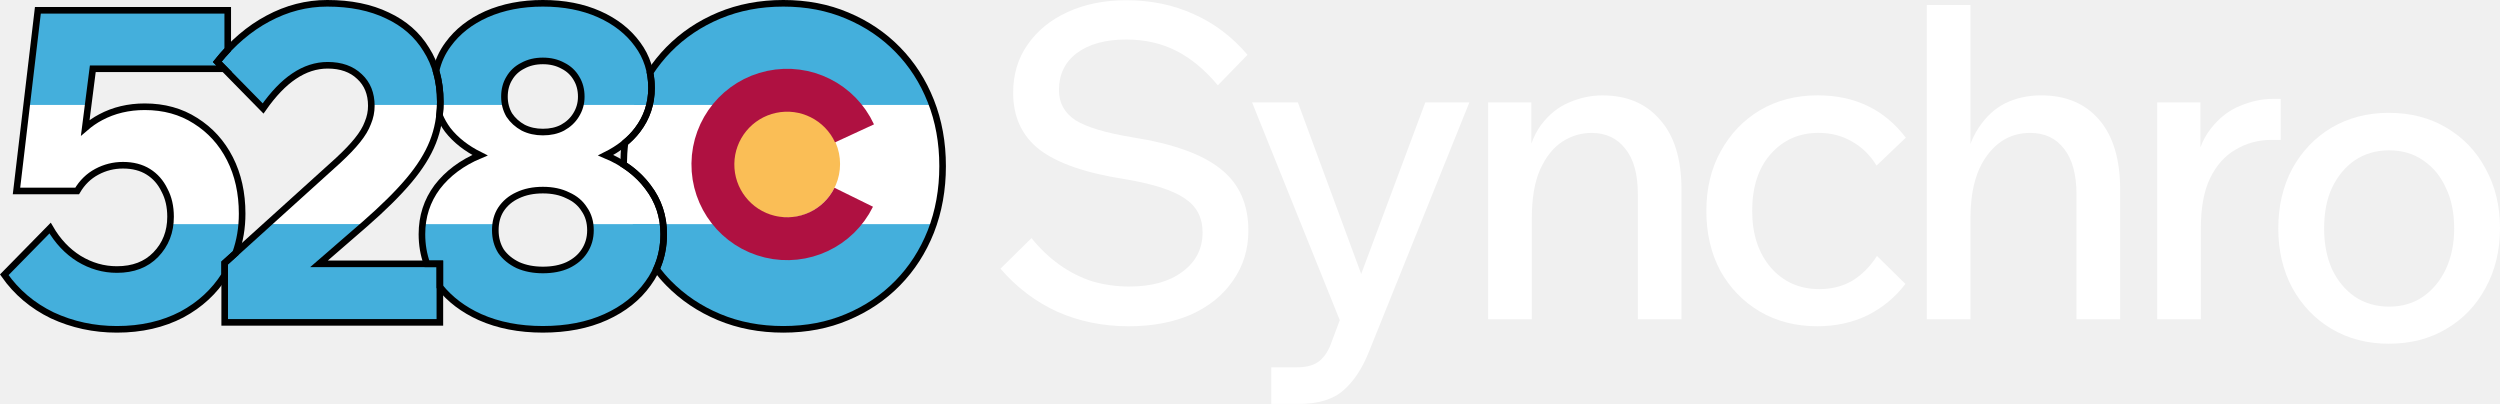
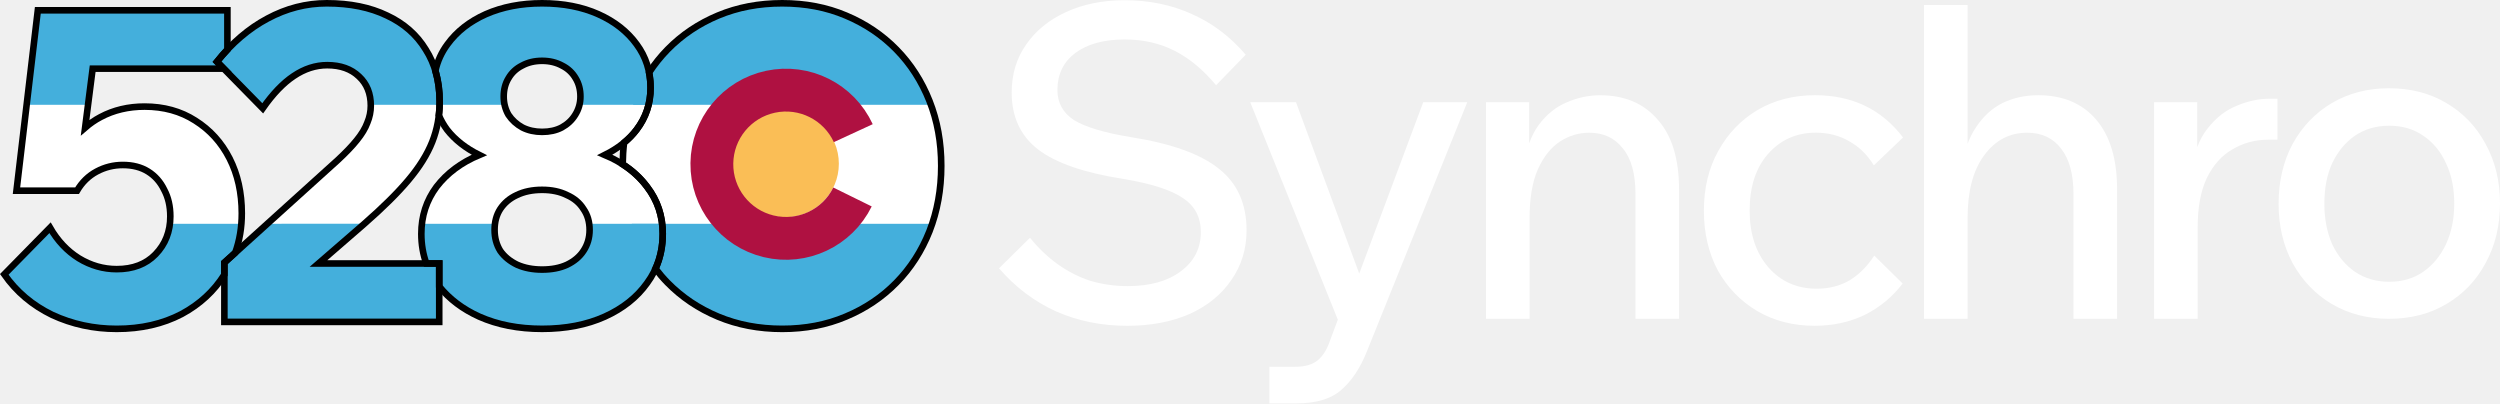
- <svg xmlns="http://www.w3.org/2000/svg" xmlns:xlink="http://www.w3.org/1999/xlink" width="572.802" height="92.554" viewBox="0 0 151.554 24.488" version="1.1" id="svg1" xml:space="preserve">
+ <svg xmlns="http://www.w3.org/2000/svg" xmlns:xlink="http://www.w3.org/1999/xlink" width="573.633" height="92.554" viewBox="0 0 151.774 24.488" version="1.1" id="svg1" xml:space="preserve">
  <defs id="defs1">
    <pattern xlink:href="#Strips1_1" preserveAspectRatio="xMidYMid" id="pattern18" patternTransform="matrix(0,28,-28,0,0,0)" x="1.25" y="0" />
    <pattern patternUnits="userSpaceOnUse" width="2" height="10" patternTransform="translate(0,0) scale(2,2)" preserveAspectRatio="xMidYMid" id="Strips1_1" style="fill:#45afdc">
      <rect style="stroke:none" x="0" y="-0.5" width="1" height="11" id="rect134" />
    </pattern>
  </defs>
  <g id="layer1" transform="translate(-3.094663,-48.32613)">
    <g aria-label="Synchro" id="text55" style="font-size:26.458px;line-height:1.25;font-family:sans-serif;letter-spacing:-1.72px;fill:#ffffff;stroke-width:0.265">
      <path d="m 63.747,64.612 1.879,-1.852 q 0.767,0.952 1.693,1.614 0.926,0.661 1.984,1.005 1.085,0.317 2.249,0.317 2.037,0 3.228,-0.9 1.217,-0.9 1.217,-2.381 0,-1.349 -1.085,-2.064 -1.085,-0.741 -3.625,-1.164 -3.572,-0.556 -5.186,-1.799 -1.587,-1.244 -1.587,-3.44 0,-1.667 0.873,-2.91 0.873,-1.27 2.434,-1.984 1.561,-0.714 3.545,-0.714 2.249,0 4.101,0.847 1.852,0.82 3.254,2.461 l -1.799,1.852 q -1.164,-1.402 -2.514,-2.09 -1.349,-0.688 -3.043,-0.688 -1.879,0 -2.99,0.82 -1.085,0.82 -1.085,2.249 0,1.164 1.005,1.826 1.032,0.635 3.44,1.032 3.704,0.582 5.371,1.931 1.667,1.323 1.667,3.731 0,1.693 -0.926,3.016 -0.9,1.323 -2.54,2.064 -1.64,0.714 -3.784,0.714 -2.328,0 -4.313,-0.873 -1.984,-0.9 -3.466,-2.619 z" style="font-style:normal;font-variant:normal;font-weight:500;font-stretch:normal;font-size:26.458px;font-family:'Wix Madefor Text';-inkscape-font-specification:'Wix Madefor Text Medium';letter-spacing:-1.72px;fill:#ffffff;stroke-width:0.265" id="path888" />
      <path d="m 89.499,54.532 h 2.672 l -6.085,15.108 q -0.609,1.535 -1.561,2.355 -0.926,0.82 -2.725,0.82 h -1.64 v -2.222 h 1.561 q 0.9,0 1.376,-0.397 0.476,-0.397 0.741,-1.191 l 0.476,-1.27 -5.318,-13.203 h 2.778 l 4.286,11.615 h -0.9 z" style="font-style:normal;font-variant:normal;font-weight:500;font-stretch:normal;font-size:26.458px;font-family:'Wix Madefor Text';-inkscape-font-specification:'Wix Madefor Text Medium';letter-spacing:-1.72px;fill:#ffffff;stroke-width:0.265" id="path890" />
      <path d="m 105.03,67.681 h -2.646 v -7.567 q 0,-1.852 -0.767,-2.778 -0.741,-0.952 -2.037,-0.952 -0.952,0 -1.773,0.529 -0.82,0.529 -1.349,1.693 -0.503,1.138 -0.503,2.963 v 6.112 H 93.309 V 54.532 h 2.619 v 4.048 h -0.37 q 0.238,-1.693 0.952,-2.672 0.741,-0.979 1.72,-1.376 0.979,-0.423 2.011,-0.423 2.222,0 3.492,1.482 1.296,1.455 1.296,4.233 z" style="font-style:normal;font-variant:normal;font-weight:500;font-stretch:normal;font-size:26.458px;font-family:'Wix Madefor Text';-inkscape-font-specification:'Wix Madefor Text Medium';letter-spacing:-1.72px;fill:#ffffff;stroke-width:0.265" id="path893" />
      <path d="m 116.883,63.845 1.72,1.693 q -0.926,1.217 -2.302,1.905 -1.376,0.661 -3.043,0.661 -1.958,0 -3.493,-0.9 -1.508,-0.9 -2.381,-2.461 -0.847,-1.587 -0.847,-3.625 0,-2.064 0.873,-3.625 0.873,-1.587 2.381,-2.487 1.535,-0.9 3.492,-0.9 3.387,0 5.345,2.566 l -1.773,1.693 q -0.582,-0.952 -1.482,-1.455 -0.9,-0.529 -2.037,-0.529 -1.773,0 -2.91,1.296 -1.111,1.27 -1.111,3.44 0,2.117 1.138,3.44 1.138,1.296 2.937,1.296 1.111,0 1.984,-0.503 0.873,-0.529 1.508,-1.508 z" style="font-style:normal;font-variant:normal;font-weight:500;font-stretch:normal;font-size:26.458px;font-family:'Wix Madefor Text';-inkscape-font-specification:'Wix Madefor Text Medium';letter-spacing:-1.72px;fill:#ffffff;stroke-width:0.265" id="path895" />
      <path d="m 131.621,67.681 h -2.646 v -7.567 q 0,-1.799 -0.741,-2.752 -0.741,-0.979 -2.064,-0.979 -1.614,0 -2.619,1.376 -1.005,1.349 -1.005,3.81 v 6.112 h -2.646 V 48.631 h 2.646 v 9.948 h -0.37 q 0.212,-1.535 0.873,-2.514 0.661,-1.005 1.614,-1.482 0.979,-0.476 2.17,-0.476 2.249,0 3.519,1.482 1.27,1.482 1.27,4.233 z" style="font-style:normal;font-variant:normal;font-weight:500;font-stretch:normal;font-size:26.458px;font-family:'Wix Madefor Text';-inkscape-font-specification:'Wix Madefor Text Medium';letter-spacing:-1.72px;fill:#ffffff;stroke-width:0.265" id="path897" />
      <path d="m 141.357,54.32 v 2.487 h -0.556 q -1.191,0 -2.17,0.582 -0.979,0.556 -1.561,1.746 -0.556,1.164 -0.556,3.016 v 5.53 h -2.646 V 54.532 h 2.619 v 4.233 h -0.37 q 0.238,-1.693 1.005,-2.646 0.767,-0.979 1.773,-1.376 1.005,-0.423 1.984,-0.423 z" style="font-style:normal;font-variant:normal;font-weight:500;font-stretch:normal;font-size:26.458px;font-family:'Wix Madefor Text';-inkscape-font-specification:'Wix Madefor Text Medium';letter-spacing:-1.72px;fill:#ffffff;stroke-width:0.265" id="path899" />
-       <path d="m 147.902,69.163 q -1.931,0 -3.466,-0.9 -1.508,-0.9 -2.381,-2.487 -0.847,-1.587 -0.847,-3.598 0,-2.037 0.847,-3.625 0.873,-1.587 2.381,-2.487 1.535,-0.9 3.466,-0.9 1.984,0 3.493,0.9 1.535,0.9 2.381,2.487 0.873,1.587 0.873,3.598 0,2.037 -0.873,3.625 -0.847,1.587 -2.381,2.487 -1.508,0.9 -3.493,0.9 z m 0.026,-2.249 q 1.191,0 2.064,-0.609 0.873,-0.609 1.376,-1.667 0.503,-1.085 0.503,-2.461 0,-1.429 -0.503,-2.461 -0.476,-1.058 -1.376,-1.667 -0.873,-0.609 -2.064,-0.609 -1.191,0 -2.09,0.609 -0.873,0.609 -1.376,1.667 -0.476,1.032 -0.476,2.461 0,1.376 0.476,2.461 0.503,1.058 1.376,1.667 0.9,0.609 2.09,0.609 z" style="font-style:normal;font-variant:normal;font-weight:500;font-stretch:normal;font-size:26.458px;font-family:'Wix Madefor Text';-inkscape-font-specification:'Wix Madefor Text Medium';letter-spacing:-1.72px;fill:#ffffff;stroke-width:0.265" id="path901" />
+       <path d="m 148.122,67.681 q -1.931,0 -3.466,-0.9 -1.508,-0.9 -2.381,-2.487 -0.847,-1.587 -0.847,-3.598 0,-2.037 0.847,-3.625 0.873,-1.587 2.381,-2.487 1.535,-0.9 3.466,-0.9 1.984,0 3.493,0.9 1.535,0.9 2.381,2.487 0.873,1.587 0.873,3.598 0,2.037 -0.873,3.625 -0.847,1.587 -2.381,2.487 -1.508,0.9 -3.493,0.9 z m 0.026,-2.249 q 1.191,0 2.064,-0.609 0.873,-0.609 1.376,-1.667 0.503,-1.085 0.503,-2.461 0,-1.429 -0.503,-2.461 -0.476,-1.058 -1.376,-1.667 -0.873,-0.609 -2.064,-0.609 -1.191,0 -2.09,0.609 -0.873,0.609 -1.376,1.667 -0.476,1.032 -0.476,2.461 0,1.376 0.476,2.461 0.503,1.058 1.376,1.667 0.9,0.609 2.09,0.609 z" style="font-style:normal;font-variant:normal;font-weight:500;font-stretch:normal;font-size:26.458px;font-family:'Wix Madefor Text';-inkscape-font-specification:'Wix Madefor Text Medium';letter-spacing:-1.72px;fill:#ffffff;stroke-width:0.265" id="path901" />
    </g>
    <g id="g54" transform="translate(0.2494401,45.98012)">
      <g id="g45" style="display:inline;fill:url(#pattern18);fill-opacity:1;stroke:#000000;stroke-opacity:1" transform="translate(-16.10944,-3.057267)">
        <path id="path42" style="font-weight:800;font-size:100px;line-height:1.25;font-family:'Wix Madefor Text';-inkscape-font-specification:'Wix Madefor Text Ultra-Bold';white-space:pre;mix-blend-mode:normal;fill:#ffffff;fill-opacity:1;stroke:none;stroke-opacity:1" d="M 29.654,41.001 24.756,82.399 h 13.898 c 1.133,-1.933 2.633,-3.398 4.5,-4.398 1.867,-1 3.867,-1.5 6,-1.5 2.267,0 4.201,0.5 5.801,1.5 1.6,1 2.833,2.399 3.699,4.199 0.933,1.733 1.4,3.766 1.4,6.1 0,3.467 -1.134,6.368 -3.4,8.701 -2.2,2.267 -5.165,3.398 -8.898,3.398 -3.067,0 -5.968,-0.833 -8.701,-2.5 -2.667,-1.667 -4.866,-4 -6.6,-7 l -10.5,10.701 c 2.8,4 6.467,7.099 11,9.299 4.6,2.133 9.534,3.201 14.801,3.201 5.6,0 10.565,-1.134 14.898,-3.4 4.161,-2.241 7.422,-5.258 9.801,-9.035 v -2.766 l 2.486,-2.246 c 1.006,-2.801 1.514,-5.817 1.514,-9.053 0,-4.733 -0.934,-8.933 -2.801,-12.6 -1.867,-3.667 -4.498,-6.568 -7.898,-8.701 -3.333,-2.133 -7.202,-3.199 -11.602,-3.199 -3.733,0 -7.1,0.8 -10.1,2.4 -1.293,0.676 -2.463,1.503 -3.549,2.438 L 42.238,54.399 H 72.326 L 70.756,52.8 c 0.778,-0.973 1.58,-1.885 2.398,-2.754 v -9.045 z" transform="matrix(0.2645833,0,0,0.2645833,13.40494,-4.821075)" />
        <path id="path43" style="font-weight:800;font-size:100px;line-height:1.25;font-family:'Wix Madefor Text';-inkscape-font-specification:'Wix Madefor Text Ultra-Bold';white-space:pre;mix-blend-mode:normal;fill:#ffffff;fill-opacity:1;stroke:none;stroke-width:0.265;stroke-opacity:1" d="m 66.442,5.603 c -1.411,0 -2.707,0.247 -3.889,0.741 -1.182,0.494 -2.205,1.182 -3.07,2.064 -0.42,0.429 -0.793,0.896 -1.122,1.399 0.058,0.297 0.09,0.606 0.09,0.929 0,0.953 -0.283,1.799 -0.847,2.54 -0.217,0.287 -0.473,0.548 -0.763,0.787 -0.051,0.427 -0.078,0.866 -0.082,1.316 0.59,0.379 1.084,0.833 1.479,1.364 0.635,0.829 0.952,1.781 0.952,2.857 0,0.765 -0.15,1.469 -0.442,2.113 0.227,0.298 0.47,0.583 0.733,0.851 0.864,0.882 1.888,1.57 3.07,2.063 1.182,0.494 2.478,0.741 3.889,0.741 1.411,0 2.699,-0.247 3.863,-0.741 1.182,-0.494 2.205,-1.181 3.069,-2.063 0.864,-0.882 1.535,-1.923 2.011,-3.122 0.476,-1.217 0.714,-2.54 0.714,-3.969 0,-1.429 -0.238,-2.743 -0.714,-3.942 C 74.909,10.331 74.238,9.29 73.374,8.408 72.51,7.526 71.487,6.838 70.305,6.344 69.141,5.85 67.853,5.603 66.442,5.603 Z" />
        <path id="path44" style="font-weight:800;font-size:100px;line-height:1.25;font-family:'Wix Madefor Text';-inkscape-font-specification:'Wix Madefor Text Ultra-Bold';white-space:pre;mix-blend-mode:normal;fill:#ffffff;fill-opacity:1;stroke:none;stroke-width:0.265;stroke-opacity:1" d="m 51.864,5.603 c -1.27,0 -2.408,0.22 -3.413,0.661 -0.988,0.441 -1.764,1.05 -2.329,1.826 -0.362,0.487 -0.607,1.025 -0.736,1.614 0.172,0.573 0.26,1.198 0.26,1.879 0,0.279 -0.017,0.551 -0.049,0.819 0.128,0.306 0.294,0.598 0.498,0.874 0.489,0.627 1.148,1.135 1.955,1.536 -1.092,0.459 -1.956,1.102 -2.591,1.93 -0.617,0.829 -0.926,1.781 -0.926,2.857 0,0.643 0.104,1.242 0.304,1.799 h 0.781 v 1.392 c 0.618,0.768 1.428,1.381 2.434,1.836 1.111,0.494 2.381,0.741 3.81,0.741 1.446,0 2.716,-0.247 3.81,-0.741 1.094,-0.494 1.949,-1.173 2.566,-2.037 0.635,-0.864 0.952,-1.861 0.952,-2.99 0,-1.076 -0.317,-2.028 -0.952,-2.857 -0.617,-0.828 -1.472,-1.472 -2.564,-1.931 0.805,-0.402 1.455,-0.909 1.929,-1.536 0.564,-0.741 0.847,-1.587 0.847,-2.54 0,-1.005 -0.283,-1.887 -0.847,-2.646 C 57.04,7.314 56.265,6.706 55.277,6.265 54.289,5.824 53.151,5.603 51.864,5.603 Z m 0,3.493 c 0.459,0 0.864,0.097 1.217,0.291 0.353,0.176 0.626,0.432 0.82,0.767 0.194,0.318 0.291,0.688 0.291,1.111 0,0.406 -0.106,0.776 -0.317,1.112 -0.194,0.318 -0.467,0.573 -0.82,0.767 -0.335,0.176 -0.732,0.265 -1.191,0.265 -0.441,0 -0.838,-0.088 -1.191,-0.265 -0.353,-0.194 -0.635,-0.449 -0.847,-0.767 -0.194,-0.335 -0.291,-0.706 -0.291,-1.112 0,-0.423 0.097,-0.794 0.291,-1.111 0.194,-0.335 0.468,-0.591 0.821,-0.767 0.353,-0.194 0.758,-0.291 1.217,-0.291 z m 0,7.832 c 0.582,0 1.085,0.106 1.508,0.317 0.441,0.194 0.776,0.477 1.006,0.847 0.247,0.353 0.371,0.776 0.371,1.27 0,0.476 -0.124,0.9 -0.371,1.27 -0.229,0.353 -0.565,0.635 -1.006,0.846 -0.423,0.194 -0.926,0.291 -1.508,0.291 -0.564,0 -1.067,-0.097 -1.508,-0.291 -0.441,-0.212 -0.785,-0.494 -1.031,-0.846 -0.229,-0.37 -0.344,-0.794 -0.344,-1.27 0,-0.494 0.115,-0.917 0.344,-1.27 0.247,-0.37 0.582,-0.653 1.005,-0.847 0.441,-0.212 0.953,-0.317 1.535,-0.317 z" />
        <path style="font-weight:800;font-size:100px;line-height:1.25;font-family:'Wix Madefor Text';-inkscape-font-specification:'Wix Madefor Text Ultra-Bold';white-space:pre;mix-blend-mode:normal;fill:#ffffff;fill-opacity:1;stroke:none;stroke-width:0.265;stroke-opacity:1" d="m 38.793,5.603 c -1.252,0 -2.452,0.309 -3.598,0.926 -1.129,0.6 -2.152,1.473 -3.069,2.619 l 2.778,2.831 c 0.617,-0.882 1.243,-1.535 1.878,-1.958 0.653,-0.441 1.332,-0.661 2.037,-0.661 0.811,0 1.455,0.229 1.932,0.688 0.476,0.441 0.714,1.032 0.714,1.773 0,0.353 -0.07,0.697 -0.211,1.032 -0.123,0.335 -0.335,0.688 -0.635,1.058 -0.282,0.353 -0.67,0.758 -1.164,1.217 l -6.879,6.218 v 3.599 h 13.044 v -3.546 h -7.329 l 2.778,-2.408 c 1.129,-0.988 2.02,-1.87 2.672,-2.646 0.67,-0.794 1.155,-1.57 1.455,-2.329 0.3,-0.758 0.45,-1.57 0.45,-2.434 0,-1.235 -0.283,-2.293 -0.847,-3.175 C 44.252,7.509 43.467,6.821 42.444,6.344 41.421,5.85 40.204,5.603 38.793,5.603 Z" id="path45" />
      </g>
      <g id="g49" style="display:inline;fill:#44afdc;fill-opacity:1;stroke:#000000;stroke-opacity:1" transform="translate(-16.10944,-3.057267)">
        <path id="path46" style="font-weight:800;font-size:100px;line-height:1.25;font-family:'Wix Madefor Text';-inkscape-font-specification:'Wix Madefor Text Ultra-Bold';white-space:pre;mix-blend-mode:normal;fill:#44afdc;fill-opacity:1;stroke:none;stroke-opacity:1" d="m 29.654,41.001 -2.566,21.689 h 14.09 l 1.061,-8.291 H 73.154 V 41.001 Z m 30.293,48.988 c -0.316,2.728 -1.406,5.069 -3.293,7.012 -2.2,2.267 -5.165,3.398 -8.898,3.398 -3.067,0 -5.968,-0.833 -8.701,-2.5 -2.667,-1.667 -4.866,-4 -6.6,-7 l -10.5,10.701 c 2.8,4 6.467,7.099 11,9.299 4.6,2.133 9.534,3.201 14.801,3.201 5.6,0 10.565,-1.134 14.898,-3.4 4.333,-2.333 7.702,-5.5 10.102,-9.5 2.072,-3.359 3.26,-7.1 3.592,-11.211 z" transform="matrix(0.2645833,0,0,0.2645833,13.40494,-4.821075)" />
        <path id="path47" style="font-weight:800;font-size:100px;line-height:1.25;font-family:'Wix Madefor Text';-inkscape-font-specification:'Wix Madefor Text Ultra-Bold';white-space:pre;mix-blend-mode:normal;fill:#44afdc;fill-opacity:1;stroke:none;stroke-width:0.265;stroke-opacity:1" d="m 66.442,5.603 c -1.411,0 -2.707,0.247 -3.889,0.741 -1.182,0.494 -2.205,1.182 -3.07,2.064 -0.864,0.882 -1.534,1.922 -2.011,3.122 -0.031,0.078 -0.058,0.157 -0.087,0.236 h 18.086 c -0.029,-0.079 -0.056,-0.158 -0.087,-0.236 C 74.909,10.331 74.238,9.29 73.374,8.408 72.51,7.526 71.487,6.838 70.305,6.344 69.141,5.85 67.853,5.603 66.442,5.603 Z M 57.308,18.989 c 0.051,0.152 0.106,0.303 0.164,0.453 0.476,1.199 1.146,2.24 2.011,3.122 0.864,0.882 1.888,1.57 3.07,2.063 1.182,0.494 2.478,0.741 3.889,0.741 1.411,0 2.699,-0.247 3.863,-0.741 1.182,-0.494 2.205,-1.181 3.069,-2.063 0.864,-0.882 1.535,-1.923 2.011,-3.122 0.058,-0.149 0.113,-0.3 0.164,-0.453 z" />
        <path id="path48" style="font-weight:800;font-size:100px;line-height:1.25;font-family:'Wix Madefor Text';-inkscape-font-specification:'Wix Madefor Text Ultra-Bold';white-space:pre;mix-blend-mode:normal;fill:#44afdc;fill-opacity:1;stroke:none;stroke-width:0.265;stroke-opacity:1" d="m 51.864,5.603 c -1.27,0 -2.408,0.22 -3.413,0.661 -0.988,0.441 -1.764,1.05 -2.329,1.826 -0.564,0.758 -0.846,1.64 -0.846,2.646 0,0.358 0.038,0.701 0.116,1.029 h 4.201 c -0.035,-0.161 -0.057,-0.327 -0.057,-0.5 0,-0.423 0.097,-0.794 0.291,-1.111 0.194,-0.335 0.468,-0.591 0.821,-0.767 0.353,-0.194 0.758,-0.291 1.217,-0.291 0.459,0 0.864,0.097 1.217,0.291 0.353,0.176 0.626,0.432 0.82,0.767 0.194,0.318 0.291,0.688 0.291,1.111 0,0.174 -0.023,0.339 -0.062,0.5 h 4.202 c 0.08,-0.328 0.12,-0.671 0.12,-1.029 0,-1.005 -0.283,-1.887 -0.847,-2.646 C 57.04,7.314 56.265,6.706 55.277,6.265 54.289,5.824 53.151,5.603 51.864,5.603 Z M 44.572,18.989 c -0.023,0.2 -0.038,0.402 -0.038,0.611 0,1.129 0.309,2.126 0.926,2.99 0.635,0.864 1.5,1.543 2.593,2.037 1.111,0.494 2.381,0.741 3.81,0.741 1.446,0 2.716,-0.247 3.81,-0.741 1.094,-0.494 1.949,-1.173 2.566,-2.037 0.635,-0.864 0.952,-1.861 0.952,-2.99 0,-0.209 -0.016,-0.412 -0.04,-0.611 h -4.431 c 0.017,0.12 0.026,0.244 0.026,0.373 0,0.476 -0.124,0.9 -0.371,1.27 -0.229,0.353 -0.565,0.635 -1.006,0.846 -0.423,0.194 -0.926,0.291 -1.508,0.291 -0.564,0 -1.067,-0.097 -1.508,-0.291 -0.441,-0.212 -0.785,-0.494 -1.031,-0.846 -0.229,-0.37 -0.344,-0.794 -0.344,-1.27 0,-0.129 0.009,-0.253 0.025,-0.373 z" />
        <path id="path49" style="font-weight:800;font-size:100px;line-height:1.25;font-family:'Wix Madefor Text';-inkscape-font-specification:'Wix Madefor Text Ultra-Bold';white-space:pre;display:inline;mix-blend-mode:normal;fill:#44afdc;fill-opacity:1;stroke:none;stroke-width:0.265;stroke-opacity:1" d="m 38.793,5.603 c -1.252,0 -2.452,0.309 -3.598,0.926 -1.129,0.6 -2.152,1.473 -3.069,2.619 L 34.693,11.766 h 0.366 c 0.567,-0.773 1.141,-1.356 1.723,-1.744 0.653,-0.441 1.332,-0.661 2.037,-0.661 0.811,0 1.455,0.229 1.932,0.688 0.464,0.43 0.7,1.003 0.712,1.717 h 4.179 c 0.002,-0.061 0.004,-0.121 0.004,-0.182 0,-1.235 -0.283,-2.293 -0.847,-3.175 C 44.252,7.509 43.467,6.821 42.444,6.344 c -1.023,-0.494 -2.24,-0.741 -3.651,-0.741 z m -3.61,13.385 -2.608,2.357 v 3.599 h 13.044 v -3.546 h -7.329 l 2.778,-2.408 c 0.001,-0.001 0.002,-0.002 0.004,-0.003 z" />
      </g>
      <g id="g53" style="display:inline;fill:url(#pattern18);fill-opacity:1;stroke:#000000;stroke-width:0.4;stroke-dasharray:none;stroke-opacity:1" transform="translate(-16.10944,-3.057267)">
        <path id="path50" style="font-weight:800;font-size:100px;line-height:1.25;font-family:'Wix Madefor Text';-inkscape-font-specification:'Wix Madefor Text Ultra-Bold';white-space:pre;mix-blend-mode:normal;fill:none;fill-opacity:1;stroke:#000000;stroke-width:1.512;stroke-dasharray:none;stroke-opacity:1" d="M 29.654,41.001 24.756,82.399 h 13.898 c 1.133,-1.933 2.633,-3.398 4.5,-4.398 1.867,-1 3.867,-1.5 6,-1.5 2.267,0 4.201,0.5 5.801,1.5 1.6,1 2.833,2.399 3.699,4.199 0.933,1.733 1.4,3.766 1.4,6.1 0,3.467 -1.134,6.368 -3.4,8.701 -2.2,2.267 -5.165,3.398 -8.898,3.398 -3.067,0 -5.968,-0.833 -8.701,-2.5 -2.667,-1.667 -4.866,-4 -6.6,-7 l -10.5,10.701 c 2.8,4 6.467,7.099 11,9.299 4.6,2.133 9.534,3.201 14.801,3.201 5.6,0 10.565,-1.134 14.898,-3.4 4.161,-2.241 7.422,-5.258 9.801,-9.035 v -2.766 l 2.486,-2.246 c 1.006,-2.801 1.514,-5.817 1.514,-9.053 0,-4.733 -0.934,-8.933 -2.801,-12.6 -1.867,-3.667 -4.498,-6.568 -7.898,-8.701 -3.333,-2.133 -7.202,-3.199 -11.602,-3.199 -3.733,0 -7.1,0.8 -10.1,2.4 -1.293,0.676 -2.463,1.503 -3.549,2.438 L 42.238,54.399 H 72.326 L 70.756,52.8 c 0.778,-0.973 1.58,-1.885 2.398,-2.754 v -9.045 z" transform="matrix(0.2645833,0,0,0.2645833,13.40494,-4.821075)" />
        <path id="path51" style="font-weight:800;font-size:100px;line-height:1.25;font-family:'Wix Madefor Text';-inkscape-font-specification:'Wix Madefor Text Ultra-Bold';white-space:pre;mix-blend-mode:normal;fill:none;fill-opacity:1;stroke:#000000;stroke-width:0.4;stroke-dasharray:none;stroke-opacity:1" d="m 66.442,5.603 c -1.411,0 -2.707,0.247 -3.889,0.741 -1.182,0.494 -2.205,1.182 -3.07,2.064 -0.42,0.429 -0.793,0.896 -1.122,1.399 0.058,0.297 0.09,0.606 0.09,0.929 0,0.953 -0.283,1.799 -0.847,2.54 -0.217,0.287 -0.473,0.548 -0.763,0.787 -0.051,0.427 -0.078,0.866 -0.082,1.316 0.59,0.379 1.084,0.833 1.479,1.364 0.635,0.829 0.952,1.781 0.952,2.857 0,0.765 -0.15,1.469 -0.442,2.113 0.227,0.298 0.47,0.583 0.733,0.851 0.864,0.882 1.888,1.57 3.07,2.063 1.182,0.494 2.478,0.741 3.889,0.741 1.411,0 2.699,-0.247 3.863,-0.741 1.182,-0.494 2.205,-1.181 3.069,-2.063 0.864,-0.882 1.535,-1.923 2.011,-3.122 0.476,-1.217 0.714,-2.54 0.714,-3.969 0,-1.429 -0.238,-2.743 -0.714,-3.942 C 74.909,10.331 74.238,9.29 73.374,8.408 72.51,7.526 71.487,6.838 70.305,6.344 69.141,5.85 67.853,5.603 66.442,5.603 Z" />
        <path id="path52" style="font-weight:800;font-size:100px;line-height:1.25;font-family:'Wix Madefor Text';-inkscape-font-specification:'Wix Madefor Text Ultra-Bold';white-space:pre;mix-blend-mode:normal;fill:none;fill-opacity:1;stroke:#000000;stroke-width:0.4;stroke-dasharray:none;stroke-opacity:1" d="m 51.864,5.603 c -1.27,0 -2.408,0.22 -3.413,0.661 -0.988,0.441 -1.764,1.05 -2.329,1.826 -0.362,0.487 -0.607,1.025 -0.736,1.614 0.172,0.573 0.26,1.198 0.26,1.879 0,0.279 -0.017,0.551 -0.049,0.819 0.128,0.306 0.294,0.598 0.498,0.874 0.489,0.627 1.148,1.135 1.955,1.536 -1.092,0.459 -1.956,1.102 -2.591,1.93 -0.617,0.829 -0.926,1.781 -0.926,2.857 0,0.643 0.104,1.242 0.304,1.799 h 0.781 v 1.392 c 0.618,0.768 1.428,1.381 2.434,1.836 1.111,0.494 2.381,0.741 3.81,0.741 1.446,0 2.716,-0.247 3.81,-0.741 1.094,-0.494 1.949,-1.173 2.566,-2.037 0.635,-0.864 0.952,-1.861 0.952,-2.99 0,-1.076 -0.317,-2.028 -0.952,-2.857 -0.617,-0.828 -1.472,-1.472 -2.564,-1.931 0.805,-0.402 1.455,-0.909 1.929,-1.536 0.564,-0.741 0.847,-1.587 0.847,-2.54 0,-1.005 -0.283,-1.887 -0.847,-2.646 C 57.04,7.314 56.265,6.706 55.277,6.265 54.289,5.824 53.151,5.603 51.864,5.603 Z m 0,3.493 c 0.459,0 0.864,0.097 1.217,0.291 0.353,0.176 0.626,0.432 0.82,0.767 0.194,0.318 0.291,0.688 0.291,1.111 0,0.406 -0.106,0.776 -0.317,1.112 -0.194,0.318 -0.467,0.573 -0.82,0.767 -0.335,0.176 -0.732,0.265 -1.191,0.265 -0.441,0 -0.838,-0.088 -1.191,-0.265 -0.353,-0.194 -0.635,-0.449 -0.847,-0.767 -0.194,-0.335 -0.291,-0.706 -0.291,-1.112 0,-0.423 0.097,-0.794 0.291,-1.111 0.194,-0.335 0.468,-0.591 0.821,-0.767 0.353,-0.194 0.758,-0.291 1.217,-0.291 z m 0,7.832 c 0.582,0 1.085,0.106 1.508,0.317 0.441,0.194 0.776,0.477 1.006,0.847 0.247,0.353 0.371,0.776 0.371,1.27 0,0.476 -0.124,0.9 -0.371,1.27 -0.229,0.353 -0.565,0.635 -1.006,0.846 -0.423,0.194 -0.926,0.291 -1.508,0.291 -0.564,0 -1.067,-0.097 -1.508,-0.291 -0.441,-0.212 -0.785,-0.494 -1.031,-0.846 -0.229,-0.37 -0.344,-0.794 -0.344,-1.27 0,-0.494 0.115,-0.917 0.344,-1.27 0.247,-0.37 0.582,-0.653 1.005,-0.847 0.441,-0.212 0.953,-0.317 1.535,-0.317 z" />
        <path style="font-weight:800;font-size:100px;line-height:1.25;font-family:'Wix Madefor Text';-inkscape-font-specification:'Wix Madefor Text Ultra-Bold';white-space:pre;mix-blend-mode:normal;fill:none;fill-opacity:1;stroke:#000000;stroke-width:0.4;stroke-dasharray:none;stroke-opacity:1" d="m 38.793,5.603 c -1.252,0 -2.452,0.309 -3.598,0.926 -1.129,0.6 -2.152,1.473 -3.069,2.619 l 2.778,2.831 c 0.617,-0.882 1.243,-1.535 1.878,-1.958 0.653,-0.441 1.332,-0.661 2.037,-0.661 0.811,0 1.455,0.229 1.932,0.688 0.476,0.441 0.714,1.032 0.714,1.773 0,0.353 -0.07,0.697 -0.211,1.032 -0.123,0.335 -0.335,0.688 -0.635,1.058 -0.282,0.353 -0.67,0.758 -1.164,1.217 l -6.879,6.218 v 3.599 h 13.044 v -3.546 h -7.329 l 2.778,-2.408 c 1.129,-0.988 2.02,-1.87 2.672,-2.646 0.67,-0.794 1.155,-1.57 1.455,-2.329 0.3,-0.758 0.45,-1.57 0.45,-2.434 0,-1.235 -0.283,-2.293 -0.847,-3.175 C 44.252,7.509 43.467,6.821 42.444,6.344 41.421,5.85 40.204,5.603 38.793,5.603 Z" id="path53" />
      </g>
      <circle style="fill:#fabe56;fill-opacity:1;stroke:none;stroke-width:2.6;stroke-dasharray:none;stroke-opacity:1" id="circle53" cx="50.521" cy="12.288" r="3.25" />
      <path style="fill:none;fill-opacity:1;stroke:#af1141;stroke-width:2.6;stroke-dasharray:none;stroke-opacity:1" id="path54" d="m 54.6,14.304 a 4.5,4.5 0 0 1 -5.085,2.389 4.5,4.5 0 0 1 -3.453,-4.432 4.5,4.5 0 0 1 3.561,-4.345 4.5,4.5 0 0 1 5.024,2.514" />
    </g>
  </g>
</svg>
